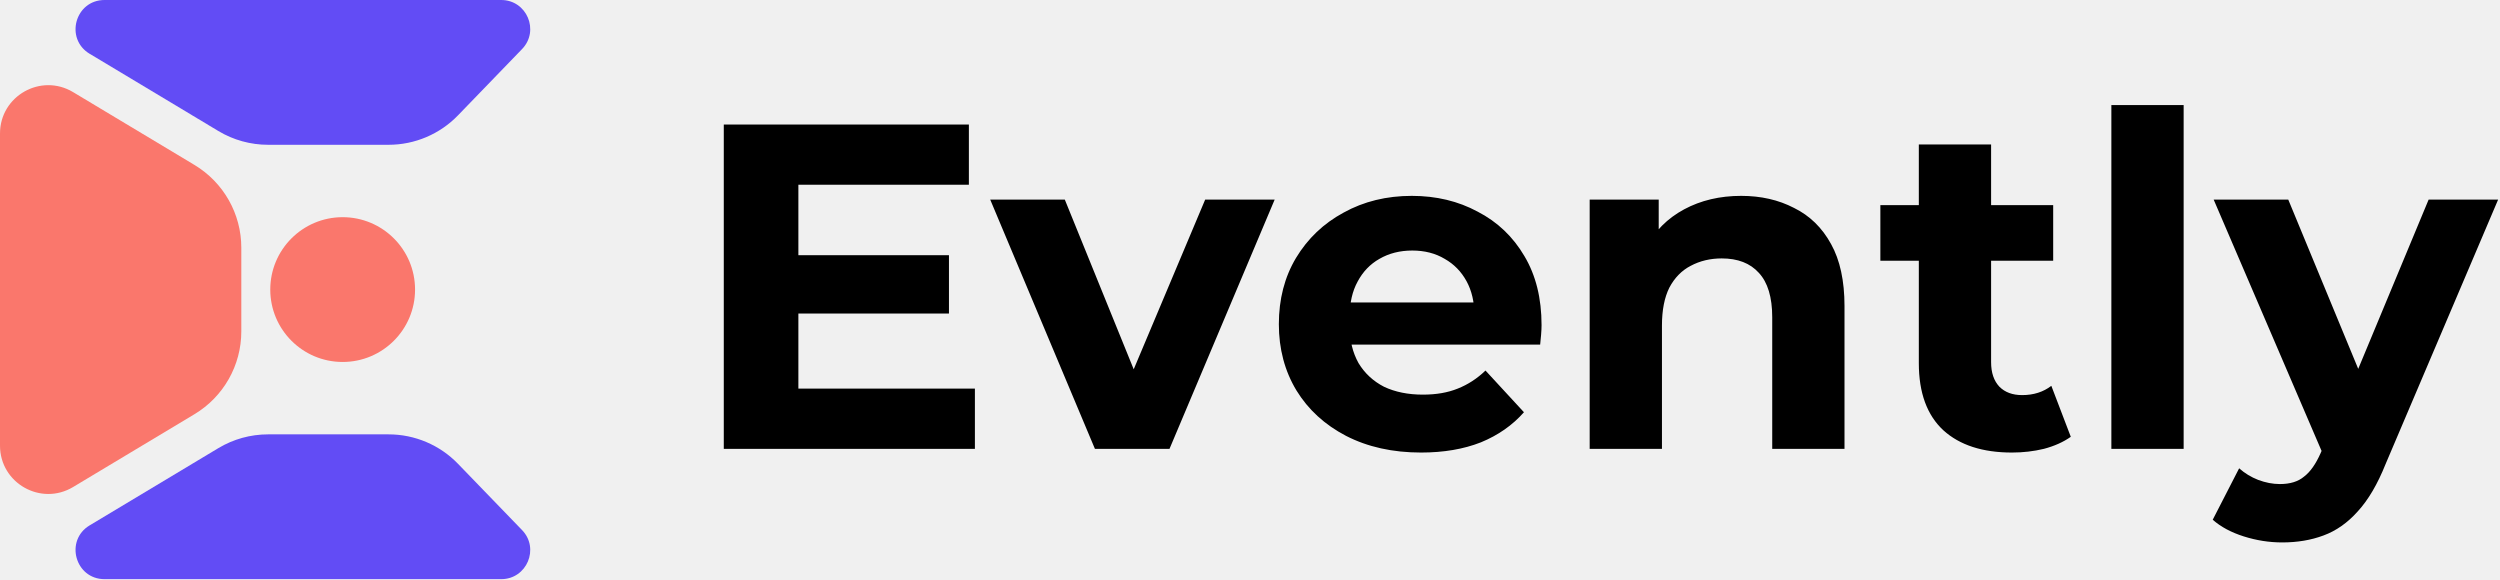
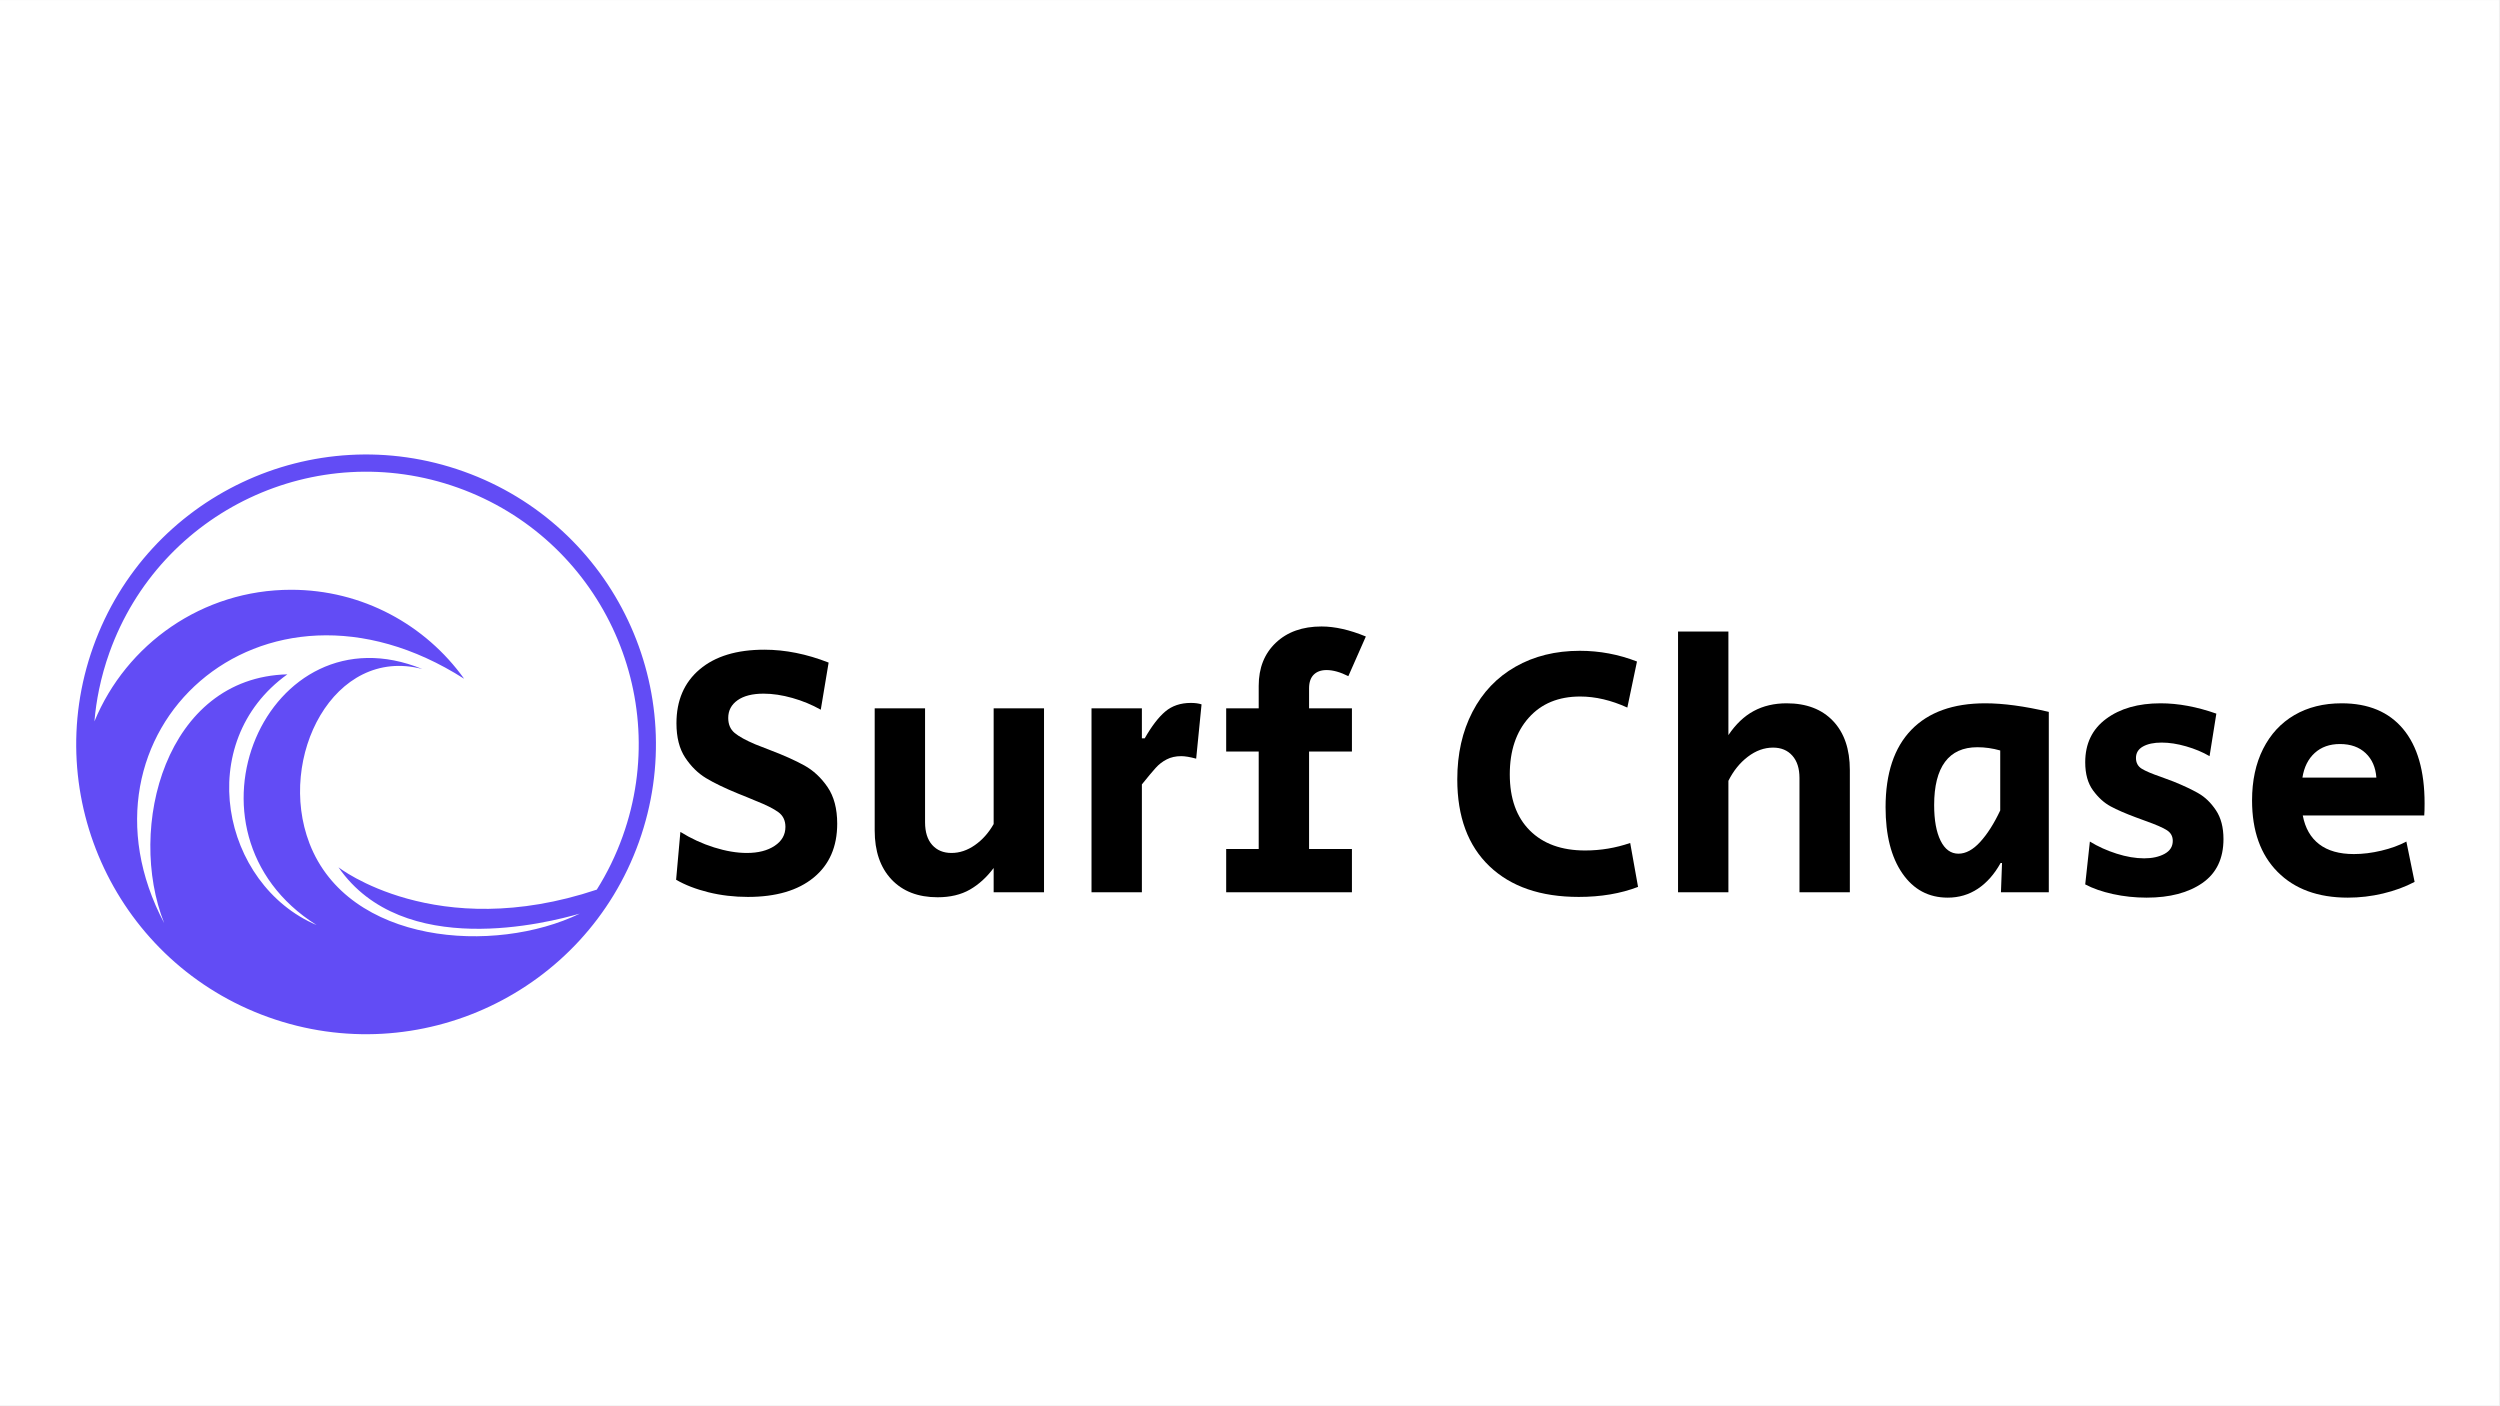
- <svg xmlns="http://www.w3.org/2000/svg" width="518" height="120" viewBox="0 0 518 120" fill="none">
-   <path d="M-3.08811e-06 27.662C-1.72904e-06 19.889 8.48 15.088 15.145 19.087L40.29 34.174C46.314 37.788 50 44.299 50 51.324L50 68.676C50 75.701 46.314 82.212 40.29 85.826L15.145 100.913C8.48 104.912 -1.57555e-05 100.111 -1.43965e-05 92.338L-3.08811e-06 27.662Z" fill="#FA776C" />
-   <path d="M103.855 -3.00576e-06C109.151 -1.88027e-06 111.85 6.362 108.169 10.17L94.896 23.9C91.128 27.799 85.938 30 80.516 30L55.54 30C51.915 30 48.358 29.015 45.25 27.15L18.575 11.145C13.357 8.014 15.577 -2.17645e-05 21.662 -2.04714e-05L103.855 -3.00576e-06Z" fill="#624CF5" />
-   <path d="M103.855 120C109.151 120 111.85 113.638 108.169 109.83L94.896 96.1C91.128 92.201 85.938 90 80.516 90L55.54 90C51.915 90 48.358 90.985 45.25 92.85L18.575 108.855C13.357 111.986 15.577 120 21.662 120L103.855 120Z" fill="#624CF5" />
-   <rect x="56" y="45" width="30" height="30" rx="15" fill="#FA776C" />
-   <path d="M164.272 52.872H196.624V64.968H164.272V52.872ZM165.424 80.52H202V93H149.968V25.8H200.752V38.28H165.424V80.52ZM226.866 93L205.169 41.352H220.626L238.674 85.8H230.994L249.714 41.352H264.114L242.322 93H226.866ZM294.45 93.768C288.562 93.768 283.378 92.616 278.898 90.312C274.482 88.008 271.058 84.872 268.626 80.904C266.194 76.872 264.978 72.296 264.978 67.176C264.978 61.992 266.162 57.416 268.53 53.448C270.962 49.416 274.258 46.28 278.418 44.04C282.578 41.736 287.282 40.584 292.53 40.584C297.586 40.584 302.13 41.672 306.162 43.848C310.258 45.96 313.49 49.032 315.858 53.064C318.226 57.032 319.41 61.8 319.41 67.368C319.41 67.944 319.378 68.616 319.314 69.384C319.25 70.088 319.186 70.76 319.122 71.4H277.17V62.664H311.25L305.49 65.256C305.49 62.568 304.946 60.232 303.858 58.248C302.77 56.264 301.266 54.728 299.346 53.64C297.426 52.488 295.186 51.912 292.626 51.912C290.066 51.912 287.794 52.488 285.81 53.64C283.89 54.728 282.386 56.296 281.298 58.344C280.21 60.328 279.666 62.696 279.666 65.448V67.752C279.666 70.568 280.274 73.064 281.49 75.24C282.77 77.352 284.53 78.984 286.77 80.136C289.074 81.224 291.762 81.768 294.834 81.768C297.586 81.768 299.986 81.352 302.034 80.52C304.146 79.688 306.066 78.44 307.794 76.776L315.762 85.416C313.394 88.104 310.418 90.184 306.834 91.656C303.25 93.064 299.122 93.768 294.45 93.768ZM360.773 40.584C364.869 40.584 368.517 41.416 371.717 43.08C374.981 44.68 377.541 47.176 379.397 50.568C381.253 53.896 382.181 58.184 382.181 63.432V93H367.205V65.736C367.205 61.576 366.277 58.504 364.421 56.52C362.629 54.536 360.069 53.544 356.741 53.544C354.373 53.544 352.229 54.056 350.309 55.08C348.453 56.04 346.981 57.544 345.893 59.592C344.869 61.64 344.357 64.264 344.357 67.464V93H329.381V41.352H343.685V55.656L340.997 51.336C342.853 47.88 345.509 45.224 348.965 43.368C352.421 41.512 356.357 40.584 360.773 40.584ZM416.876 93.768C410.796 93.768 406.06 92.232 402.668 89.16C399.276 86.024 397.58 81.384 397.58 75.24V29.928H412.556V75.048C412.556 77.224 413.132 78.92 414.284 80.136C415.436 81.288 417.004 81.864 418.988 81.864C421.356 81.864 423.372 81.224 425.036 79.944L429.068 90.504C427.532 91.592 425.676 92.424 423.5 93C421.388 93.512 419.18 93.768 416.876 93.768ZM389.612 54.024V42.504H425.42V54.024H389.612ZM437.475 93V21.768H452.451V93H437.475ZM472.878 112.392C470.19 112.392 467.534 111.976 464.91 111.144C462.286 110.312 460.142 109.16 458.477 107.688L463.95 97.032C465.102 98.056 466.414 98.856 467.886 99.432C469.422 100.008 470.926 100.296 472.398 100.296C474.51 100.296 476.174 99.784 477.39 98.76C478.67 97.8 479.822 96.168 480.846 93.864L483.534 87.528L484.686 85.896L503.214 41.352H517.614L494.286 96.168C492.622 100.328 490.702 103.592 488.526 105.96C486.414 108.328 484.046 109.992 481.422 110.952C478.862 111.912 476.014 112.392 472.878 112.392ZM481.71 95.016L458.669 41.352H474.126L491.982 84.552L481.71 95.016Z" fill="black" />
+ <svg xmlns="http://www.w3.org/2000/svg" width="1366" zoomAndPan="magnify" viewBox="0 0 1024.5 576" height="768" preserveAspectRatio="xMidYMid meet" version="1.0">
+   <defs>
+     <g />
+     <clipPath id="9ef6f46fbb">
+       <path d="M 0 0.141 L 1024 0.141 L 1024 575.859 L 0 575.859 Z M 0 0.141 " clip-rule="nonzero" />
+     </clipPath>
+   </defs>
+   <g clip-path="url(#9ef6f46fbb)">
+     <path fill="#ffffff" d="M 0 0.141 L 1024 0.141 L 1024 575.859 L 0 575.859 Z M 0 0.141 " fill-opacity="1" fill-rule="nonzero" />
+     <path fill="#ffffff" d="M 0 0.141 L 1024 0.141 L 1024 575.859 L 0 575.859 Z M 0 0.141 " fill-opacity="1" fill-rule="nonzero" />
+   </g>
+   <g fill="#000000" fill-opacity="1">
+     <g transform="translate(270.4765, 365.6519)">
+       <g>
+         <path d="M 36.016 1.906 C 30.348 1.906 24.953 1.27 19.828 0 C 14.711 -1.27 10.301 -2.977 6.594 -5.125 L 8.344 -24.734 C 12.738 -22.004 17.348 -19.883 22.172 -18.375 C 27.004 -16.863 31.473 -16.109 35.578 -16.109 C 40.254 -16.109 44.055 -17.082 46.984 -19.031 C 49.922 -20.977 51.391 -23.566 51.391 -26.797 C 51.391 -29.422 50.41 -31.441 48.453 -32.859 C 46.504 -34.273 43.43 -35.812 39.234 -37.469 L 35.719 -38.938 C 35.227 -39.133 34.691 -39.352 34.109 -39.594 C 33.523 -39.844 32.844 -40.113 32.062 -40.406 C 26.594 -42.645 22.195 -44.766 18.875 -46.766 C 15.562 -48.766 12.707 -51.57 10.312 -55.188 C 7.926 -58.801 6.734 -63.488 6.734 -69.25 C 6.734 -78.613 9.906 -85.977 16.25 -91.344 C 22.594 -96.719 31.426 -99.406 42.75 -99.406 C 51.332 -99.406 60.113 -97.645 69.094 -94.125 L 65.875 -74.812 C 62.258 -76.852 58.379 -78.457 54.234 -79.625 C 50.086 -80.801 46.16 -81.391 42.453 -81.391 C 37.867 -81.391 34.305 -80.488 31.766 -78.688 C 29.223 -76.883 27.953 -74.469 27.953 -71.438 C 27.953 -68.801 28.832 -66.75 30.594 -65.281 C 32.352 -63.82 35.188 -62.266 39.094 -60.609 L 45.094 -58.266 C 50.75 -56.117 55.43 -54.02 59.141 -51.969 C 62.848 -49.914 66.02 -46.961 68.656 -43.109 C 71.289 -39.254 72.609 -34.254 72.609 -28.109 C 72.609 -18.641 69.383 -11.27 62.938 -6 C 56.5 -0.727 47.523 1.906 36.016 1.906 Z M 36.016 1.906 " />
+       </g>
+     </g>
+   </g>
+   <g fill="#000000" fill-opacity="1">
+     <g transform="translate(349.6678, 365.6519)">
+       <g>
+         <path d="M 34.547 2.047 C 26.547 2.047 20.25 -0.391 15.656 -5.266 C 11.07 -10.148 8.781 -16.836 8.781 -25.328 L 8.781 -75.391 L 29.422 -75.391 L 29.422 -28.688 C 29.422 -24.688 30.395 -21.586 32.344 -19.391 C 34.301 -17.203 36.938 -16.109 40.25 -16.109 C 43.57 -16.109 46.77 -17.18 49.844 -19.328 C 52.914 -21.473 55.477 -24.348 57.531 -27.953 L 57.531 -75.391 L 78.172 -75.391 L 78.172 0 L 57.531 0 L 57.531 -9.953 C 54.695 -6.148 51.453 -3.195 47.797 -1.094 C 44.141 1 39.723 2.047 34.547 2.047 Z M 34.547 2.047 " />
+       </g>
+     </g>
+   </g>
+   <g fill="#000000" fill-opacity="1">
+     <g transform="translate(437.3492, 365.6519)">
+       <g>
+         <path d="M 9.953 -75.391 L 30.594 -75.391 L 30.594 -63.094 L 31.766 -63.094 C 34.598 -68.07 37.406 -71.734 40.188 -74.078 C 42.969 -76.422 46.457 -77.594 50.656 -77.594 C 52.406 -77.594 53.867 -77.395 55.047 -77 L 52.844 -54.75 C 50.312 -55.438 48.266 -55.781 46.703 -55.781 C 44.453 -55.781 42.473 -55.336 40.766 -54.453 C 39.055 -53.578 37.539 -52.406 36.219 -50.938 C 34.906 -49.477 33.031 -47.234 30.594 -44.203 L 30.594 0 L 9.953 0 Z M 9.953 -75.391 " />
+       </g>
+     </g>
+   </g>
+   <g fill="#000000" fill-opacity="1">
+     <g transform="translate(495.7546, 365.6519)">
+       <g>
+         <path d="M 6.734 -17.719 L 20.062 -17.719 L 20.062 -57.672 L 6.734 -57.672 L 6.734 -75.391 L 20.062 -75.391 L 20.062 -84.609 C 20.062 -91.93 22.398 -97.812 27.078 -102.25 C 31.766 -106.695 38.008 -108.922 45.812 -108.922 C 51.281 -108.922 57.332 -107.551 63.969 -104.812 L 56.797 -88.562 C 53.484 -90.227 50.508 -91.062 47.875 -91.062 C 45.625 -91.062 43.863 -90.426 42.594 -89.156 C 41.332 -87.883 40.703 -86.031 40.703 -83.594 L 40.703 -75.391 L 58.266 -75.391 L 58.266 -57.672 L 40.703 -57.672 L 40.703 -17.719 L 58.266 -17.719 L 58.266 0 L 6.734 0 Z M 6.734 -17.719 " />
+       </g>
+     </g>
+   </g>
+   <g fill="#000000" fill-opacity="1">
+     <g transform="translate(561.9181, 365.6519)">
+       <g />
+     </g>
+   </g>
+   <g fill="#000000" fill-opacity="1">
+     <g transform="translate(591.194, 365.6519)">
+       <g>
+         <path d="M 55.781 1.906 C 40.164 1.906 27.961 -2.289 19.172 -10.688 C 10.391 -19.082 6 -30.941 6 -46.266 C 6 -56.703 8.07 -65.922 12.219 -73.922 C 16.363 -81.93 22.242 -88.102 29.859 -92.438 C 37.473 -96.781 46.258 -98.953 56.219 -98.953 C 64.312 -98.953 72.117 -97.488 79.641 -94.562 L 75.688 -75.688 C 69.051 -78.707 62.609 -80.219 56.359 -80.219 C 47.473 -80.219 40.441 -77.312 35.266 -71.5 C 30.098 -65.695 27.516 -57.969 27.516 -48.312 C 27.516 -38.457 30.25 -30.797 35.719 -25.328 C 41.188 -19.859 48.75 -17.125 58.406 -17.125 C 64.75 -17.125 70.898 -18.148 76.859 -20.203 L 80.078 -2.203 C 72.953 0.535 64.852 1.906 55.781 1.906 Z M 55.781 1.906 " />
+       </g>
+     </g>
+   </g>
+   <g fill="#000000" fill-opacity="1">
+     <g transform="translate(678.1434, 365.6519)">
+       <g>
+         <path d="M 9.516 -106.859 L 30.156 -106.859 L 30.156 -64.406 C 33.176 -68.895 36.641 -72.188 40.547 -74.281 C 44.453 -76.383 48.941 -77.438 54.016 -77.438 C 62.117 -77.438 68.461 -75.02 73.047 -70.188 C 77.629 -65.363 79.922 -58.656 79.922 -50.062 L 79.922 0 L 59.281 0 L 59.281 -46.844 C 59.281 -50.75 58.305 -53.797 56.359 -55.984 C 54.41 -58.18 51.773 -59.281 48.453 -59.281 C 44.836 -59.281 41.395 -58.035 38.125 -55.547 C 34.863 -53.066 32.207 -49.773 30.156 -45.672 L 30.156 0 L 9.516 0 Z M 9.516 -106.859 " />
+       </g>
+     </g>
+   </g>
+   <g fill="#000000" fill-opacity="1">
+     <g transform="translate(766.8493, 365.6519)">
+       <g>
+         <path d="M 31.328 2.203 C 23.516 2.203 17.316 -1.113 12.734 -7.75 C 8.148 -14.395 5.859 -23.426 5.859 -34.844 C 5.859 -48.695 9.367 -59.258 16.391 -66.531 C 23.422 -73.801 33.523 -77.438 46.703 -77.438 C 54.117 -77.438 62.801 -76.266 72.75 -73.922 L 72.75 0 L 53.141 0 L 53.578 -12 L 53 -12 C 50.457 -7.414 47.352 -3.898 43.688 -1.453 C 40.031 0.984 35.91 2.203 31.328 2.203 Z M 35.719 -15.812 C 38.738 -15.812 41.711 -17.422 44.641 -20.641 C 47.578 -23.859 50.312 -28.156 52.844 -33.531 L 52.844 -58.109 C 49.719 -58.992 46.598 -59.438 43.484 -59.438 C 37.617 -59.438 33.195 -57.438 30.219 -53.438 C 27.25 -49.438 25.766 -43.531 25.766 -35.719 C 25.766 -29.57 26.641 -24.719 28.391 -21.156 C 30.148 -17.594 32.594 -15.812 35.719 -15.812 Z M 35.719 -15.812 " />
+       </g>
+     </g>
+   </g>
+   <g fill="#000000" fill-opacity="1">
+     <g transform="translate(848.3827, 365.6519)">
+       <g>
+         <path d="M 31.328 2.203 C 26.547 2.203 21.93 1.711 17.484 0.734 C 13.047 -0.242 9.266 -1.562 6.141 -3.219 L 8.047 -20.781 C 11.367 -18.738 15.031 -17.082 19.031 -15.812 C 23.031 -14.539 26.785 -13.906 30.297 -13.906 C 33.617 -13.906 36.398 -14.516 38.641 -15.734 C 40.891 -16.953 42.016 -18.734 42.016 -21.078 C 42.016 -22.93 41.234 -24.367 39.672 -25.391 C 38.109 -26.422 35.129 -27.719 30.734 -29.281 L 26.797 -30.734 C 22.598 -32.297 19.18 -33.785 16.547 -35.203 C 13.91 -36.617 11.516 -38.789 9.359 -41.719 C 7.211 -44.645 6.141 -48.5 6.141 -53.281 C 6.141 -60.895 8.992 -66.82 14.703 -71.062 C 20.422 -75.312 27.863 -77.438 37.031 -77.438 C 44.258 -77.438 51.875 -76.023 59.875 -73.203 L 57.094 -55.781 C 54.258 -57.438 51.062 -58.773 47.5 -59.797 C 43.938 -60.828 40.594 -61.344 37.469 -61.344 C 34.25 -61.344 31.688 -60.801 29.781 -59.719 C 27.883 -58.645 26.938 -57.086 26.938 -55.047 C 26.938 -53.086 27.719 -51.617 29.281 -50.641 C 30.844 -49.672 33.477 -48.551 37.188 -47.281 C 40.113 -46.207 41.82 -45.57 42.312 -45.375 C 46.406 -43.719 49.816 -42.109 52.547 -40.547 C 55.285 -38.984 57.676 -36.664 59.719 -33.594 C 61.77 -30.52 62.797 -26.594 62.797 -21.812 C 62.797 -13.812 59.914 -7.805 54.156 -3.797 C 48.406 0.203 40.797 2.203 31.328 2.203 Z M 31.328 2.203 " />
+       </g>
+     </g>
+   </g>
+   <g fill="#000000" fill-opacity="1">
+     <g transform="translate(917.0347, 365.6519)">
+       <g>
+         <path d="M 45.094 2.203 C 32.895 2.203 23.305 -1.312 16.328 -8.344 C 9.348 -15.375 5.859 -25.133 5.859 -37.625 C 5.859 -45.719 7.367 -52.766 10.391 -58.766 C 13.422 -64.773 17.691 -69.391 23.203 -72.609 C 28.711 -75.828 35.176 -77.438 42.594 -77.438 C 53.531 -77.438 61.926 -73.922 67.781 -66.891 C 73.633 -59.867 76.562 -49.723 76.562 -36.453 C 76.562 -34.203 76.516 -32.539 76.422 -31.469 L 26.641 -31.469 C 27.617 -26.301 29.863 -22.375 33.375 -19.688 C 36.883 -17 41.617 -15.656 47.578 -15.656 C 51.191 -15.656 54.945 -16.117 58.844 -17.047 C 62.75 -17.973 66.164 -19.219 69.094 -20.781 L 72.469 -4.25 C 68.562 -2.195 64.238 -0.609 59.5 0.516 C 54.77 1.641 49.969 2.203 45.094 2.203 Z M 56.797 -46.984 C 56.504 -51.18 55.039 -54.523 52.406 -57.016 C 49.77 -59.504 46.258 -60.75 41.875 -60.75 C 37.676 -60.75 34.234 -59.531 31.547 -57.094 C 28.859 -54.656 27.176 -51.285 26.5 -46.984 Z M 56.797 -46.984 " />
+       </g>
+     </g>
+   </g>
+   <path fill="#624cf5" d="M 173.082 274.176 C 109.605 248.152 69.012 340.809 129.73 379.086 C 90.824 362.492 78.922 304.215 117.758 276.344 C 67.762 277.617 51.809 339.215 67.285 378.309 C 26.059 300.379 106.941 225.027 190.207 278.16 C 174.395 256.082 148.527 241.688 119.297 241.688 C 82.922 241.688 51.754 263.969 38.695 295.625 C 39.066 291.266 39.695 286.898 40.598 282.535 C 41.648 277.465 43.062 272.406 44.855 267.395 C 65.645 209.312 129.578 179.078 187.664 199.867 C 245.746 220.652 275.98 284.59 255.191 342.672 C 252.395 350.496 248.809 357.816 244.562 364.57 C 178.57 386.625 138.707 355.422 138.707 355.422 C 165.164 393.555 224.691 378.102 237.617 374.395 C 202.602 391.332 142.738 386.988 126.816 345.594 C 113.309 310.469 136.828 264.598 173.086 274.176 Z M 261.832 345.051 C 283.934 283.297 251.789 215.32 190.035 193.223 C 128.281 171.121 60.305 203.266 38.207 265.02 C 16.105 326.773 48.25 394.75 110.004 416.848 C 171.758 438.949 239.734 406.805 261.832 345.051 Z M 261.832 345.051 " fill-opacity="1" fill-rule="evenodd" />
</svg>
